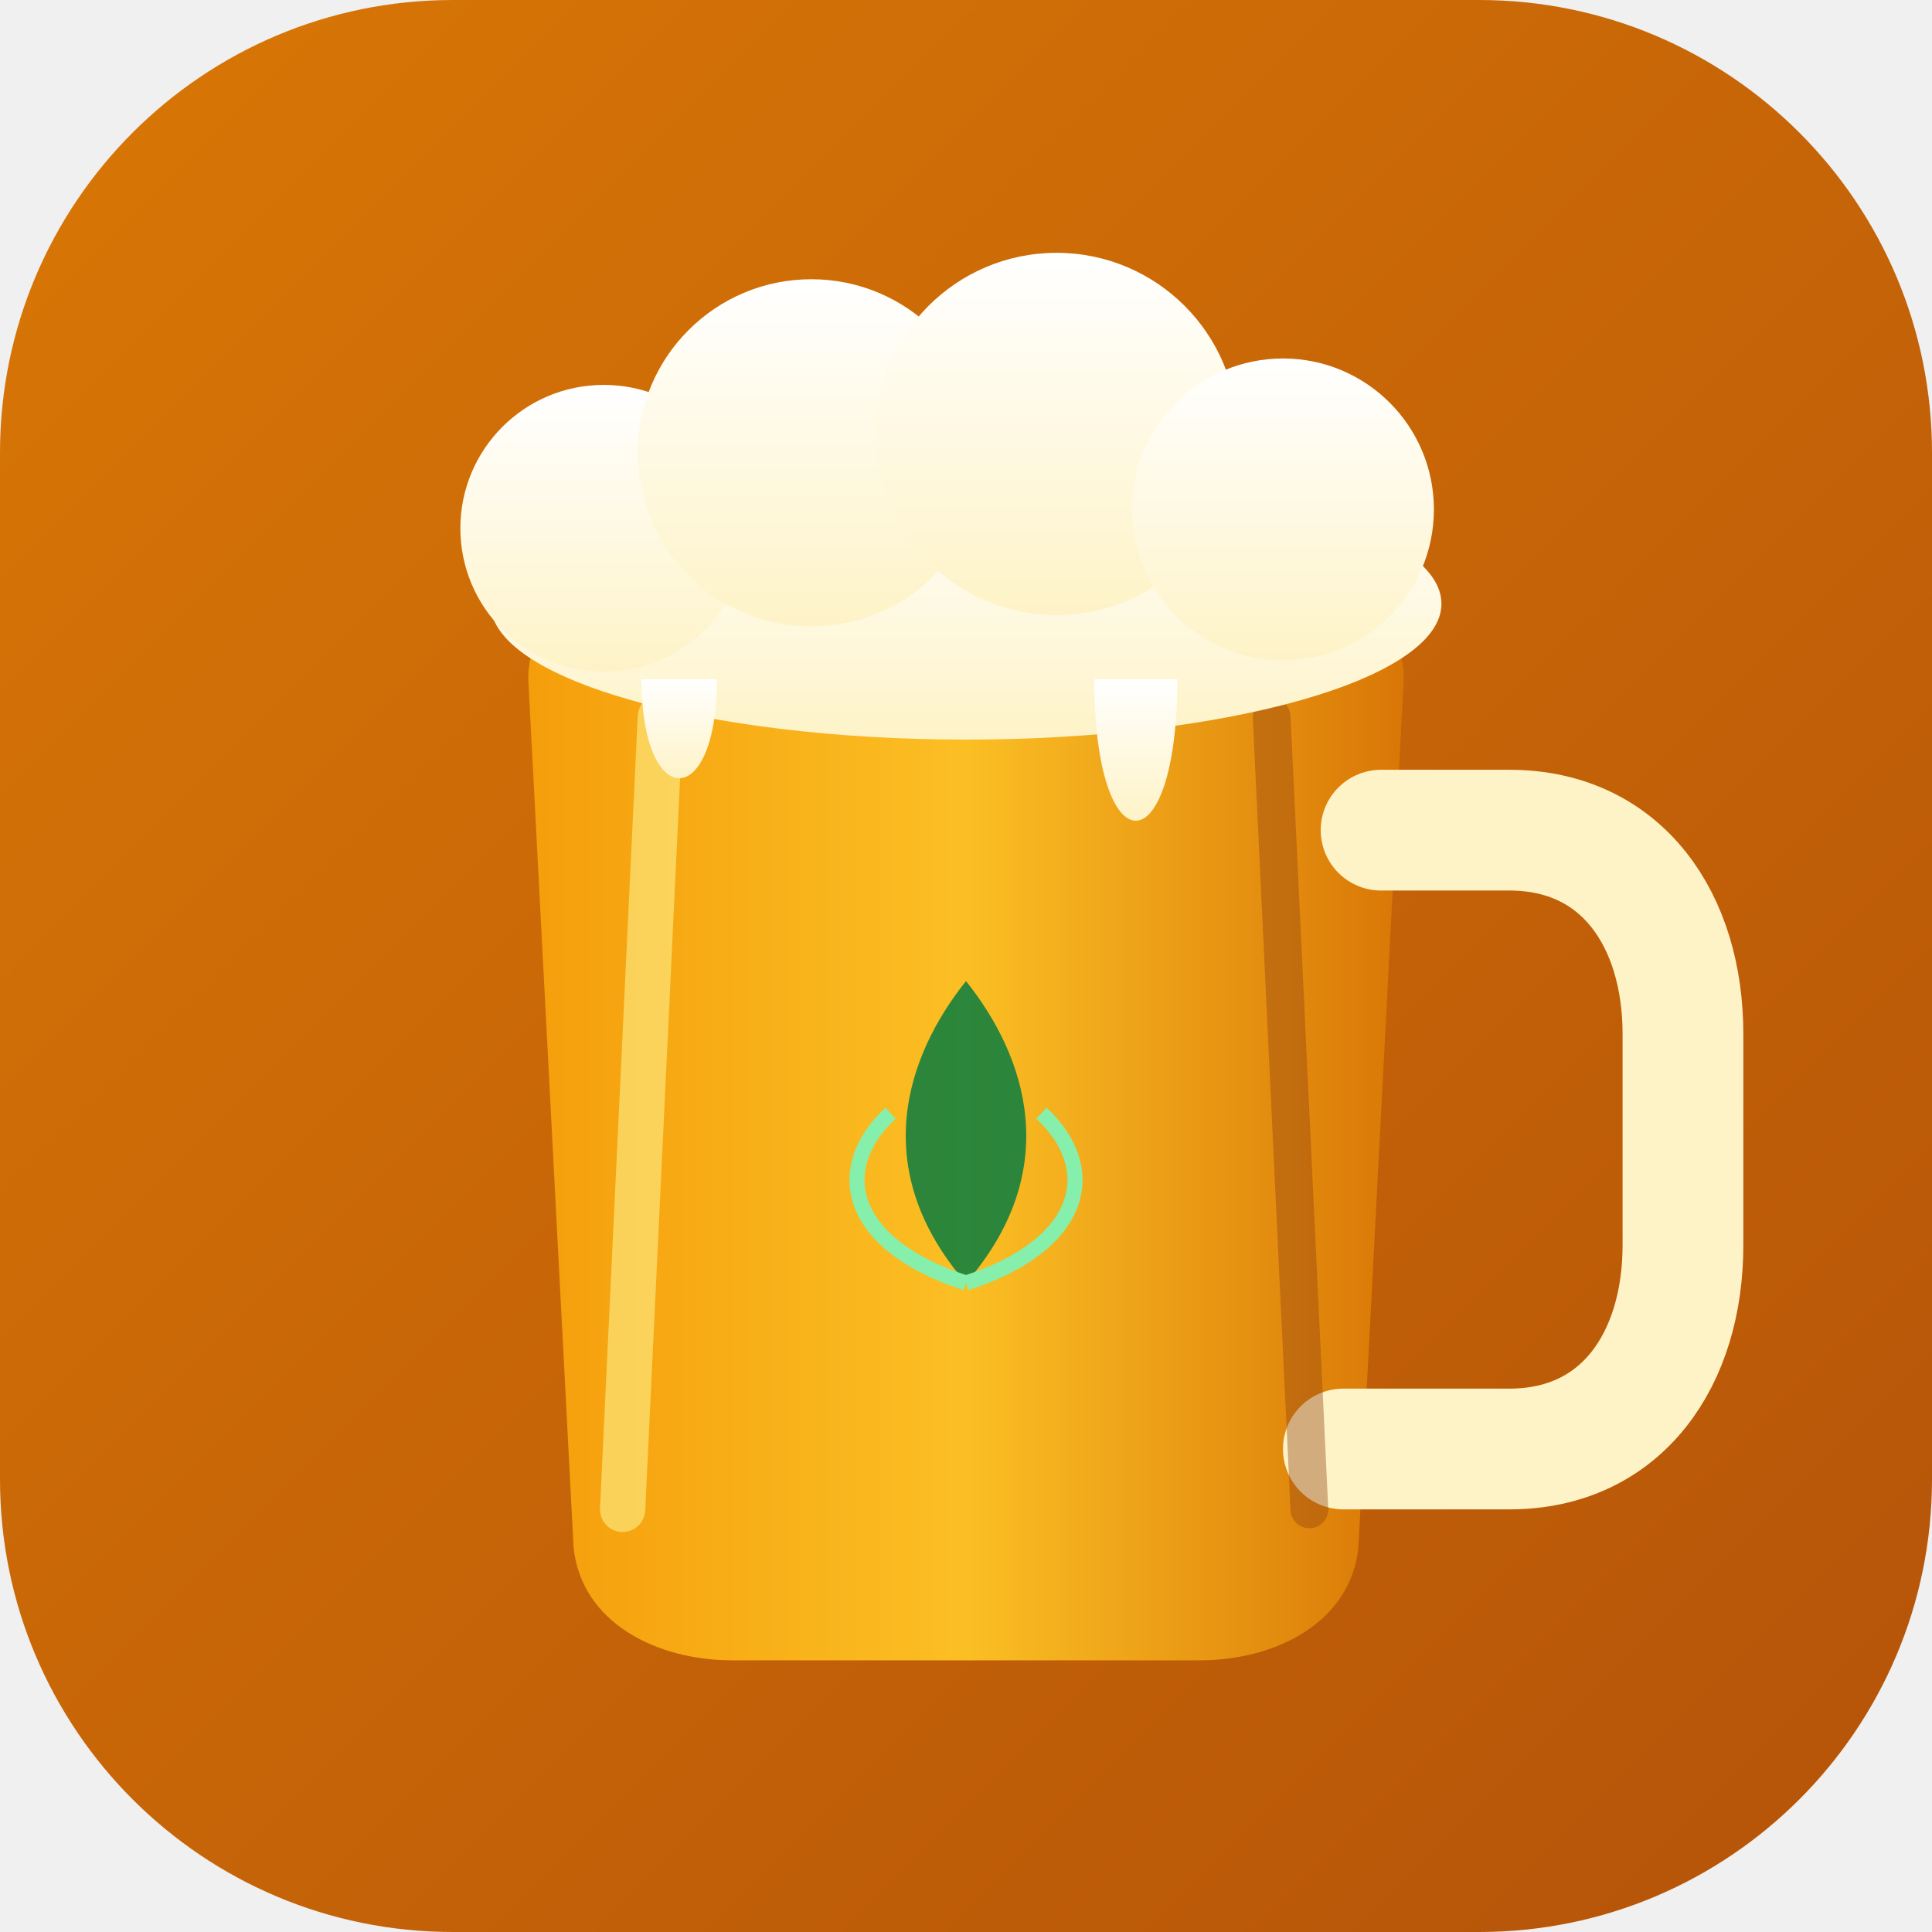
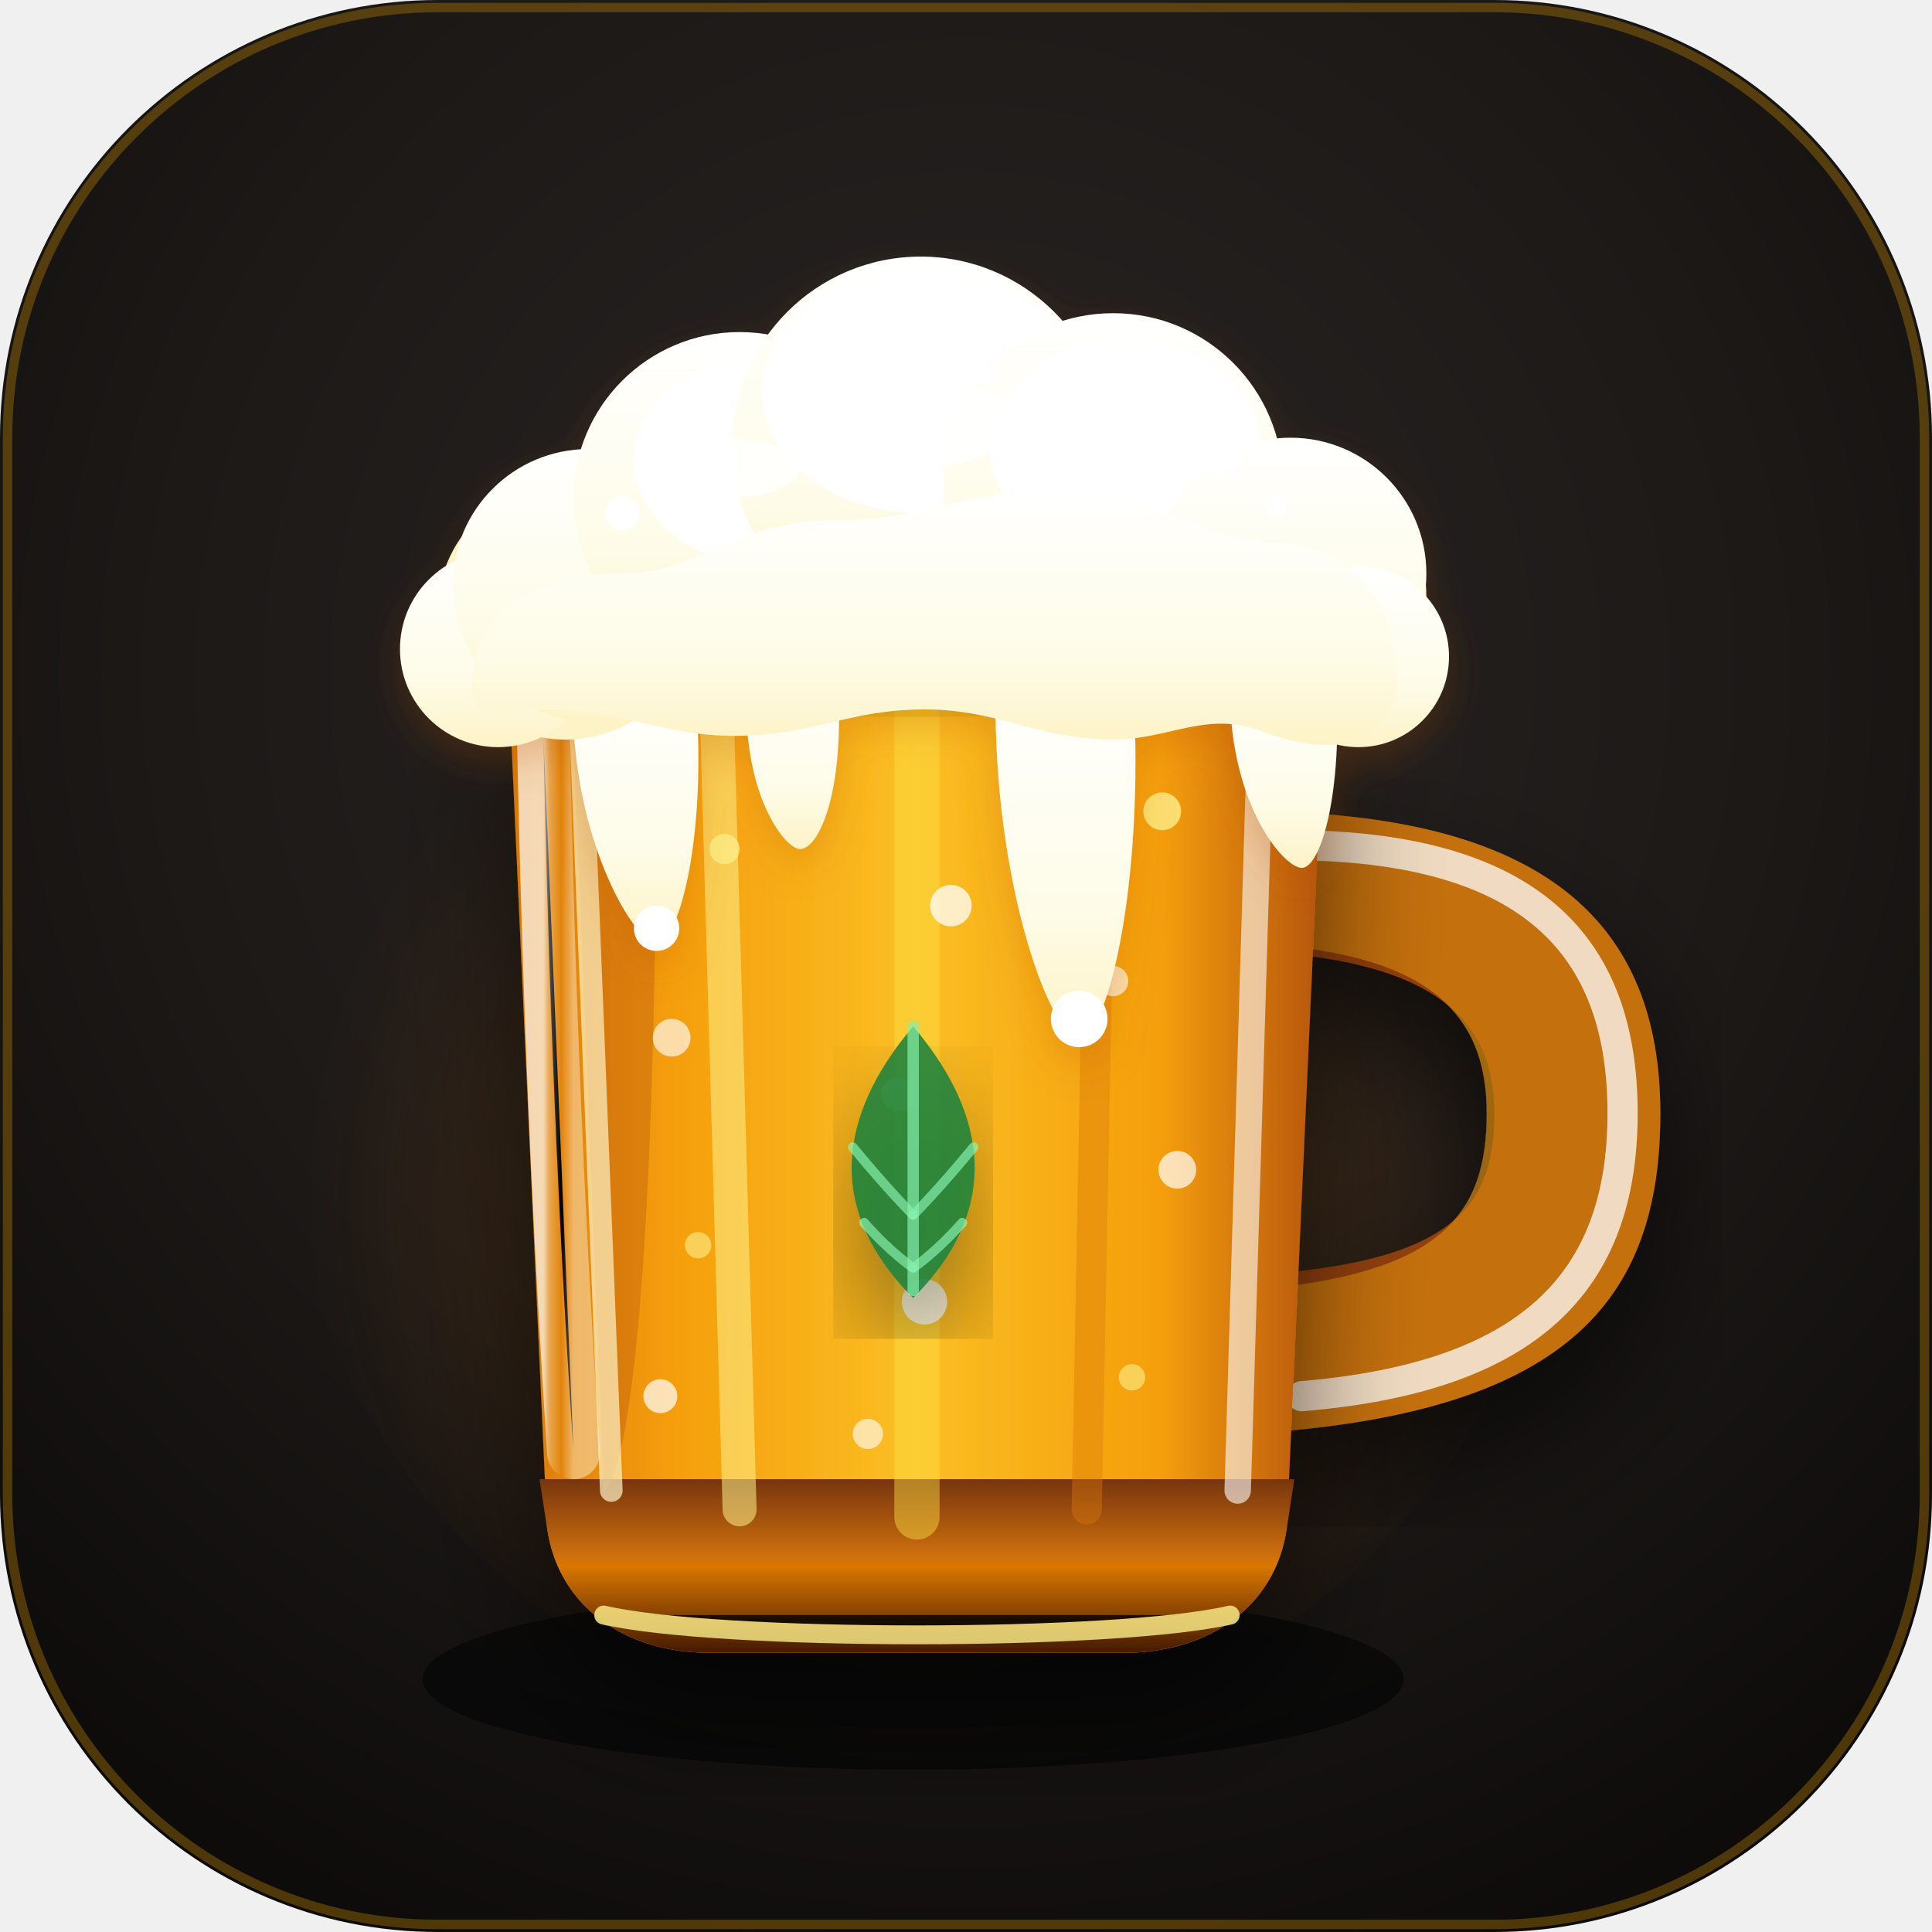
<svg xmlns="http://www.w3.org/2000/svg" viewBox="0 0 512 512" width="512" height="512">
  <defs>
-     <linearGradient id="bg" x1="0%" y1="0%" x2="100%" y2="100%">
+     <radialGradient id="bgGrad" cx="50%" cy="35%" r="75%">
+       <stop offset="0%" stop-color="#292524" />
+       <stop offset="55%" stop-color="#1c1917" />
+       <stop offset="100%" stop-color="#0c0a09" />
+     </radialGradient>
+     <radialGradient id="amberGlow" cx="50%" cy="58%" r="48%">
+       <stop offset="0%" stop-color="#f59e0b" stop-opacity="0.45" />
+       <stop offset="50%" stop-color="#d97706" stop-opacity="0.18" />
+       <stop offset="100%" stop-color="#b45309" stop-opacity="0" />
+     </radialGradient>
+     <linearGradient id="beerGrad" x1="0%" y1="0%" x2="100%" y2="0%">
      <stop offset="0%" stop-color="#d97706" />
+       <stop offset="20%" stop-color="#f59e0b" />
+       <stop offset="50%" stop-color="#fbbf24" />
+       <stop offset="80%" stop-color="#f59e0b" />
      <stop offset="100%" stop-color="#b45309" />
    </linearGradient>
-     <linearGradient id="foam" x1="0%" y1="0%" x2="0%" y2="100%">
+     <linearGradient id="glassLight" x1="0%" y1="0%" x2="100%" y2="0%">
+       <stop offset="0%" stop-color="#ffffff" stop-opacity="0.7" />
+       <stop offset="20%" stop-color="#ffffff" stop-opacity="0.3" />
+       <stop offset="60%" stop-color="#ffffff" stop-opacity="0" />
+       <stop offset="100%" stop-color="#ffffff" stop-opacity="0.4" />
+     </linearGradient>
+     <linearGradient id="baseGrad" x1="0%" y1="0%" x2="0%" y2="100%">
+       <stop offset="0%" stop-color="#78350f" />
+       <stop offset="50%" stop-color="#d97706" />
+       <stop offset="100%" stop-color="#451a03" />
+     </linearGradient>
+     <linearGradient id="foamTop" x1="0%" y1="0%" x2="0%" y2="100%">
      <stop offset="0%" stop-color="#ffffff" />
+       <stop offset="65%" stop-color="#fefce8" />
      <stop offset="100%" stop-color="#fef3c7" />
    </linearGradient>
-     <linearGradient id="beer" x1="0%" y1="0%" x2="100%" y2="0%">
-       <stop offset="0%" stop-color="#f59e0b" />
-       <stop offset="50%" stop-color="#fbbf24" />
-       <stop offset="100%" stop-color="#d97706" />
+     <linearGradient id="foamShadow" x1="0%" y1="0%" x2="0%" y2="100%">
+       <stop offset="0%" stop-color="#fef08a" stop-opacity="0.4" />
+       <stop offset="100%" stop-color="#ca8a04" stop-opacity="0.6" />
    </linearGradient>
+     <filter id="shadowFilter" x="-15%" y="-15%" width="130%" height="130%">
+       <feDropShadow dx="0" dy="16" stdDeviation="16" flood-color="#000000" flood-opacity="0.6" />
+     </filter>
+     <filter id="foamGlow" x="-10%" y="-10%" width="120%" height="120%">
+       <feDropShadow dx="0" dy="4" stdDeviation="5" flood-color="#b45309" flood-opacity="0.25" />
+     </filter>
  </defs>
-   <rect width="512" height="512" rx="120" fill="url(#bg)" />
-   <path d="M140 180 C140 160 160 160 180 160 L332 160 C352 160 372 160 372 180 L360 410 C358 430 338 440 318 440 L194 440 C174 440 154 430 152 410 Z" fill="url(#beer)" />
-   <path d="M366 220 L400 220 C430 220 446 244 446 274 L446 330 C446 360 430 384 400 384 L356 384" fill="none" stroke="#fef3c7" stroke-width="32" stroke-linecap="round" />
-   <path d="M175 190 L165 400" stroke="#fef08a" stroke-width="12" stroke-linecap="round" opacity="0.6" />
-   <path d="M337 190 L347 400" stroke="#92400e" stroke-width="10" stroke-linecap="round" opacity="0.4" />
-   <ellipse cx="256" cy="160" rx="126" ry="36" fill="url(#foam)" />
-   <circle cx="160" cy="140" r="38" fill="url(#foam)" />
-   <circle cx="215" cy="120" r="46" fill="url(#foam)" />
-   <circle cx="280" cy="115" r="48" fill="url(#foam)" />
-   <circle cx="340" cy="135" r="40" fill="url(#foam)" />
-   <path d="M170 180 C170 215 190 215 190 180" fill="url(#foam)" />
-   <path d="M290 180 C290 230 312 230 312 180" fill="url(#foam)" />
-   <path d="M256 260 C240 280 230 310 256 340 C282 310 272 280 256 260 Z" fill="#15803d" opacity="0.9" />
-   <path d="M236 295 C220 310 225 330 256 340" fill="none" stroke="#86efac" stroke-width="4" />
-   <path d="M276 295 C292 310 287 330 256 340" fill="none" stroke="#86efac" stroke-width="4" />
+   <rect width="512" height="512" rx="116" fill="url(#bgGrad)" />
+   <rect width="508" height="508" x="2" y="2" rx="114" fill="none" stroke="#ca8a04" stroke-width="2.5" stroke-opacity="0.35" />
+   <circle cx="245" cy="290" r="170" fill="url(#amberGlow)" />
+   <ellipse cx="242" cy="445" rx="130" ry="24" fill="#050505" opacity="0.65" />
+   <ellipse cx="242" cy="442" rx="110" ry="16" fill="#0a0a0a" opacity="0.8" />
+   <g filter="url(#shadowFilter)">
+     <path d="M 330 215 C 410 215 440 245 440 295 C 440 345 415 375 330 380 L 330 338 C 385 335 396 320 396 295 C 396 270 380 254 330 252 Z" fill="#92400e" />
+     <path d="M 330 215 C 410 215 440 245 440 295 C 440 345 415 375 330 380 L 330 342 C 382 338 394 322 394 295 C 394 268 378 252 330 250 Z" fill="#f59e0b" opacity="0.5" />
+     <path d="M 345 224 C 405 225 430 250 430 295 C 430 340 405 365 345 370" fill="none" stroke="#ffffff" stroke-width="8" stroke-linecap="round" opacity="0.75" />
+   </g>
+   <g filter="url(#shadowFilter)">
+     <path d="M 135 185               L 145 405               C 148 426 166 438 188 438               L 298 438               C 320 438 338 426 341 405               L 351 185               Z" fill="url(#beerGrad)" />
+     <path d="M 143 392 L 145 405 C 148 426 166 438 188 438 L 298 438 C 320 438 338 426 341 405 L 343 392 Z" fill="url(#baseGrad)" />
+     <path d="M 160 428 C 190 435 296 435 326 428" stroke="#fef08a" stroke-width="5" stroke-linecap="round" opacity="0.8" />
+     <path d="M 152 195 L 160 395 C 160 395 174 395 174 195 Z" fill="#b45309" opacity="0.35" />
+     <path d="M 154 195 L 162 395" stroke="#fef3c7" stroke-width="6" stroke-linecap="round" opacity="0.7" />
+     <path d="M 190 190 L 196 400" stroke="#fef08a" stroke-width="9" stroke-linecap="round" opacity="0.55" />
+     <path d="M 243 190 L 243 402" stroke="#fde047" stroke-width="12" stroke-linecap="round" opacity="0.45" />
+     <path d="M 292 190 L 288 400" stroke="#d97706" stroke-width="8" stroke-linecap="round" opacity="0.4" />
+     <path d="M 334 195 L 328 395" stroke="#ffffff" stroke-width="7" stroke-linecap="round" opacity="0.6" />
+     <circle cx="175" cy="370" r="4.5" fill="#ffffff" opacity="0.7" />
+     <circle cx="185" cy="330" r="3.5" fill="#fef08a" opacity="0.6" />
+     <circle cx="178" cy="275" r="5" fill="#ffffff" opacity="0.65" />
+     <circle cx="192" cy="225" r="4" fill="#fef08a" opacity="0.75" />
+     <circle cx="230" cy="380" r="4" fill="#ffffff" opacity="0.6" />
+     <circle cx="245" cy="345" r="6" fill="#ffffff" opacity="0.8" />
+     <circle cx="238" cy="290" r="4.5" fill="#fef08a" opacity="0.7" />
+     <circle cx="252" cy="240" r="5.5" fill="#ffffff" opacity="0.75" />
+     <circle cx="300" cy="365" r="3.5" fill="#fef08a" opacity="0.6" />
+     <circle cx="312" cy="310" r="5" fill="#ffffff" opacity="0.7" />
+     <circle cx="295" cy="260" r="4" fill="#ffffff" opacity="0.65" />
+     <circle cx="308" cy="215" r="5" fill="#fef08a" opacity="0.8" />
+     <path d="M 144 195 Q 146 295 152 385" stroke="url(#glassLight)" stroke-width="14" stroke-linecap="round" />
+   </g>
+   <g filter="url(#foamGlow)">
+     <path d="M 130 185 Q 243 195 356 185 Q 243 175 130 185 Z" fill="#ca8a04" opacity="0.35" />
+     <path d="M 152 180 C 150 220 168 250 174 250 C 180 250 188 220 184 180 Z" fill="url(#foamTop)" />
+     <circle cx="174" cy="246" r="6" fill="#ffffff" />
+     <path d="M 198 180 C 196 210 208 225 212 225 C 217 225 224 210 222 180 Z" fill="url(#foamTop)" />
+     <path d="M 264 178 C 262 230 278 275 286 275 C 294 275 304 230 300 178 Z" fill="url(#foamTop)" />
+     <circle cx="286" cy="270" r="7.5" fill="#ffffff" />
+     <path d="M 326 180 C 325 212 340 230 345 230 C 350 230 356 210 354 180 Z" fill="url(#foamTop)" />
+     <circle cx="150" cy="162" r="34" fill="#fef3c7" />
+     <circle cx="195" cy="140" r="42" fill="#fef3c7" />
+     <circle cx="245" cy="130" r="46" fill="#fef3c7" />
+     <circle cx="298" cy="136" r="44" fill="#fef3c7" />
+     <circle cx="342" cy="158" r="36" fill="#fef3c7" />
+     <circle cx="132" cy="172" r="26" fill="url(#foamTop)" />
+     <circle cx="156" cy="155" r="36" fill="url(#foamTop)" />
+     <circle cx="196" cy="132" r="44" fill="url(#foamTop)" />
+     <ellipse cx="204" cy="122" rx="36" ry="28" fill="#ffffff" />
+     <circle cx="244" cy="118" r="50" fill="url(#foamTop)" />
+     <ellipse cx="244" cy="104" rx="42" ry="32" fill="#ffffff" />
+     <circle cx="295" cy="128" r="45" fill="url(#foamTop)" />
+     <ellipse cx="298" cy="118" rx="36" ry="28" fill="#ffffff" />
+     <circle cx="342" cy="152" r="36" fill="url(#foamTop)" />
+     <circle cx="360" cy="174" r="24" fill="url(#foamTop)" />
+     <path d="M 125 182               C 125 160 145 152 165 152               C 185 152 195 138 220 138               C 245 138 255 130 280 130               C 305 130 320 144 340 144               C 360 144 372 165 370 184               C 365 202 345 198 335 194               C 320 188 310 196 295 196               C 275 196 265 188 245 188               C 225 188 215 195 195 195               C 175 195 165 188 145 188               C 132 188 125 192 125 182 Z" fill="url(#foamTop)" />
+     <circle cx="165" cy="136" r="4.5" fill="#ffffff" />
+     <circle cx="178" cy="128" r="3" fill="#ffffff" />
+     <circle cx="218" cy="102" r="4" fill="#ffffff" />
+     <circle cx="232" cy="95" r="5" fill="#ffffff" />
+     <circle cx="260" cy="98" r="4" fill="#ffffff" />
+     <circle cx="276" cy="108" r="3.5" fill="#ffffff" />
+     <circle cx="324" cy="122" r="4.5" fill="#ffffff" />
+     <circle cx="338" cy="134" r="3" fill="#ffffff" />
+     <ellipse cx="242" cy="112" rx="28" ry="12" fill="#ffffff" opacity="0.9" />
+     <ellipse cx="192" cy="124" rx="20" ry="8" fill="#ffffff" opacity="0.85" />
+     <ellipse cx="294" cy="122" rx="22" ry="9" fill="#ffffff" opacity="0.85" />
+   </g>
+   <g filter="url(#shadowFilter)">
+     <path d="M 242 272               C 225 292 216 318 242 344               C 268 318 259 292 242 272 Z" fill="#15803d" opacity="0.85" />
+     <path d="M 242 272 L 242 342" stroke="#86efac" stroke-width="3" stroke-linecap="round" opacity="0.7" />
+     <path d="M 226 304 C 235 315 242 322 242 322" stroke="#86efac" stroke-width="2.5" stroke-linecap="round" opacity="0.7" />
+     <path d="M 258 304 C 249 315 242 322 242 322" stroke="#86efac" stroke-width="2.5" stroke-linecap="round" opacity="0.7" />
+     <path d="M 229 324 C 236 332 242 336 242 336" stroke="#86efac" stroke-width="2.5" stroke-linecap="round" opacity="0.7" />
+     <path d="M 255 324 C 248 332 242 336 242 336" stroke="#86efac" stroke-width="2.5" stroke-linecap="round" opacity="0.7" />
+   </g>
</svg>
